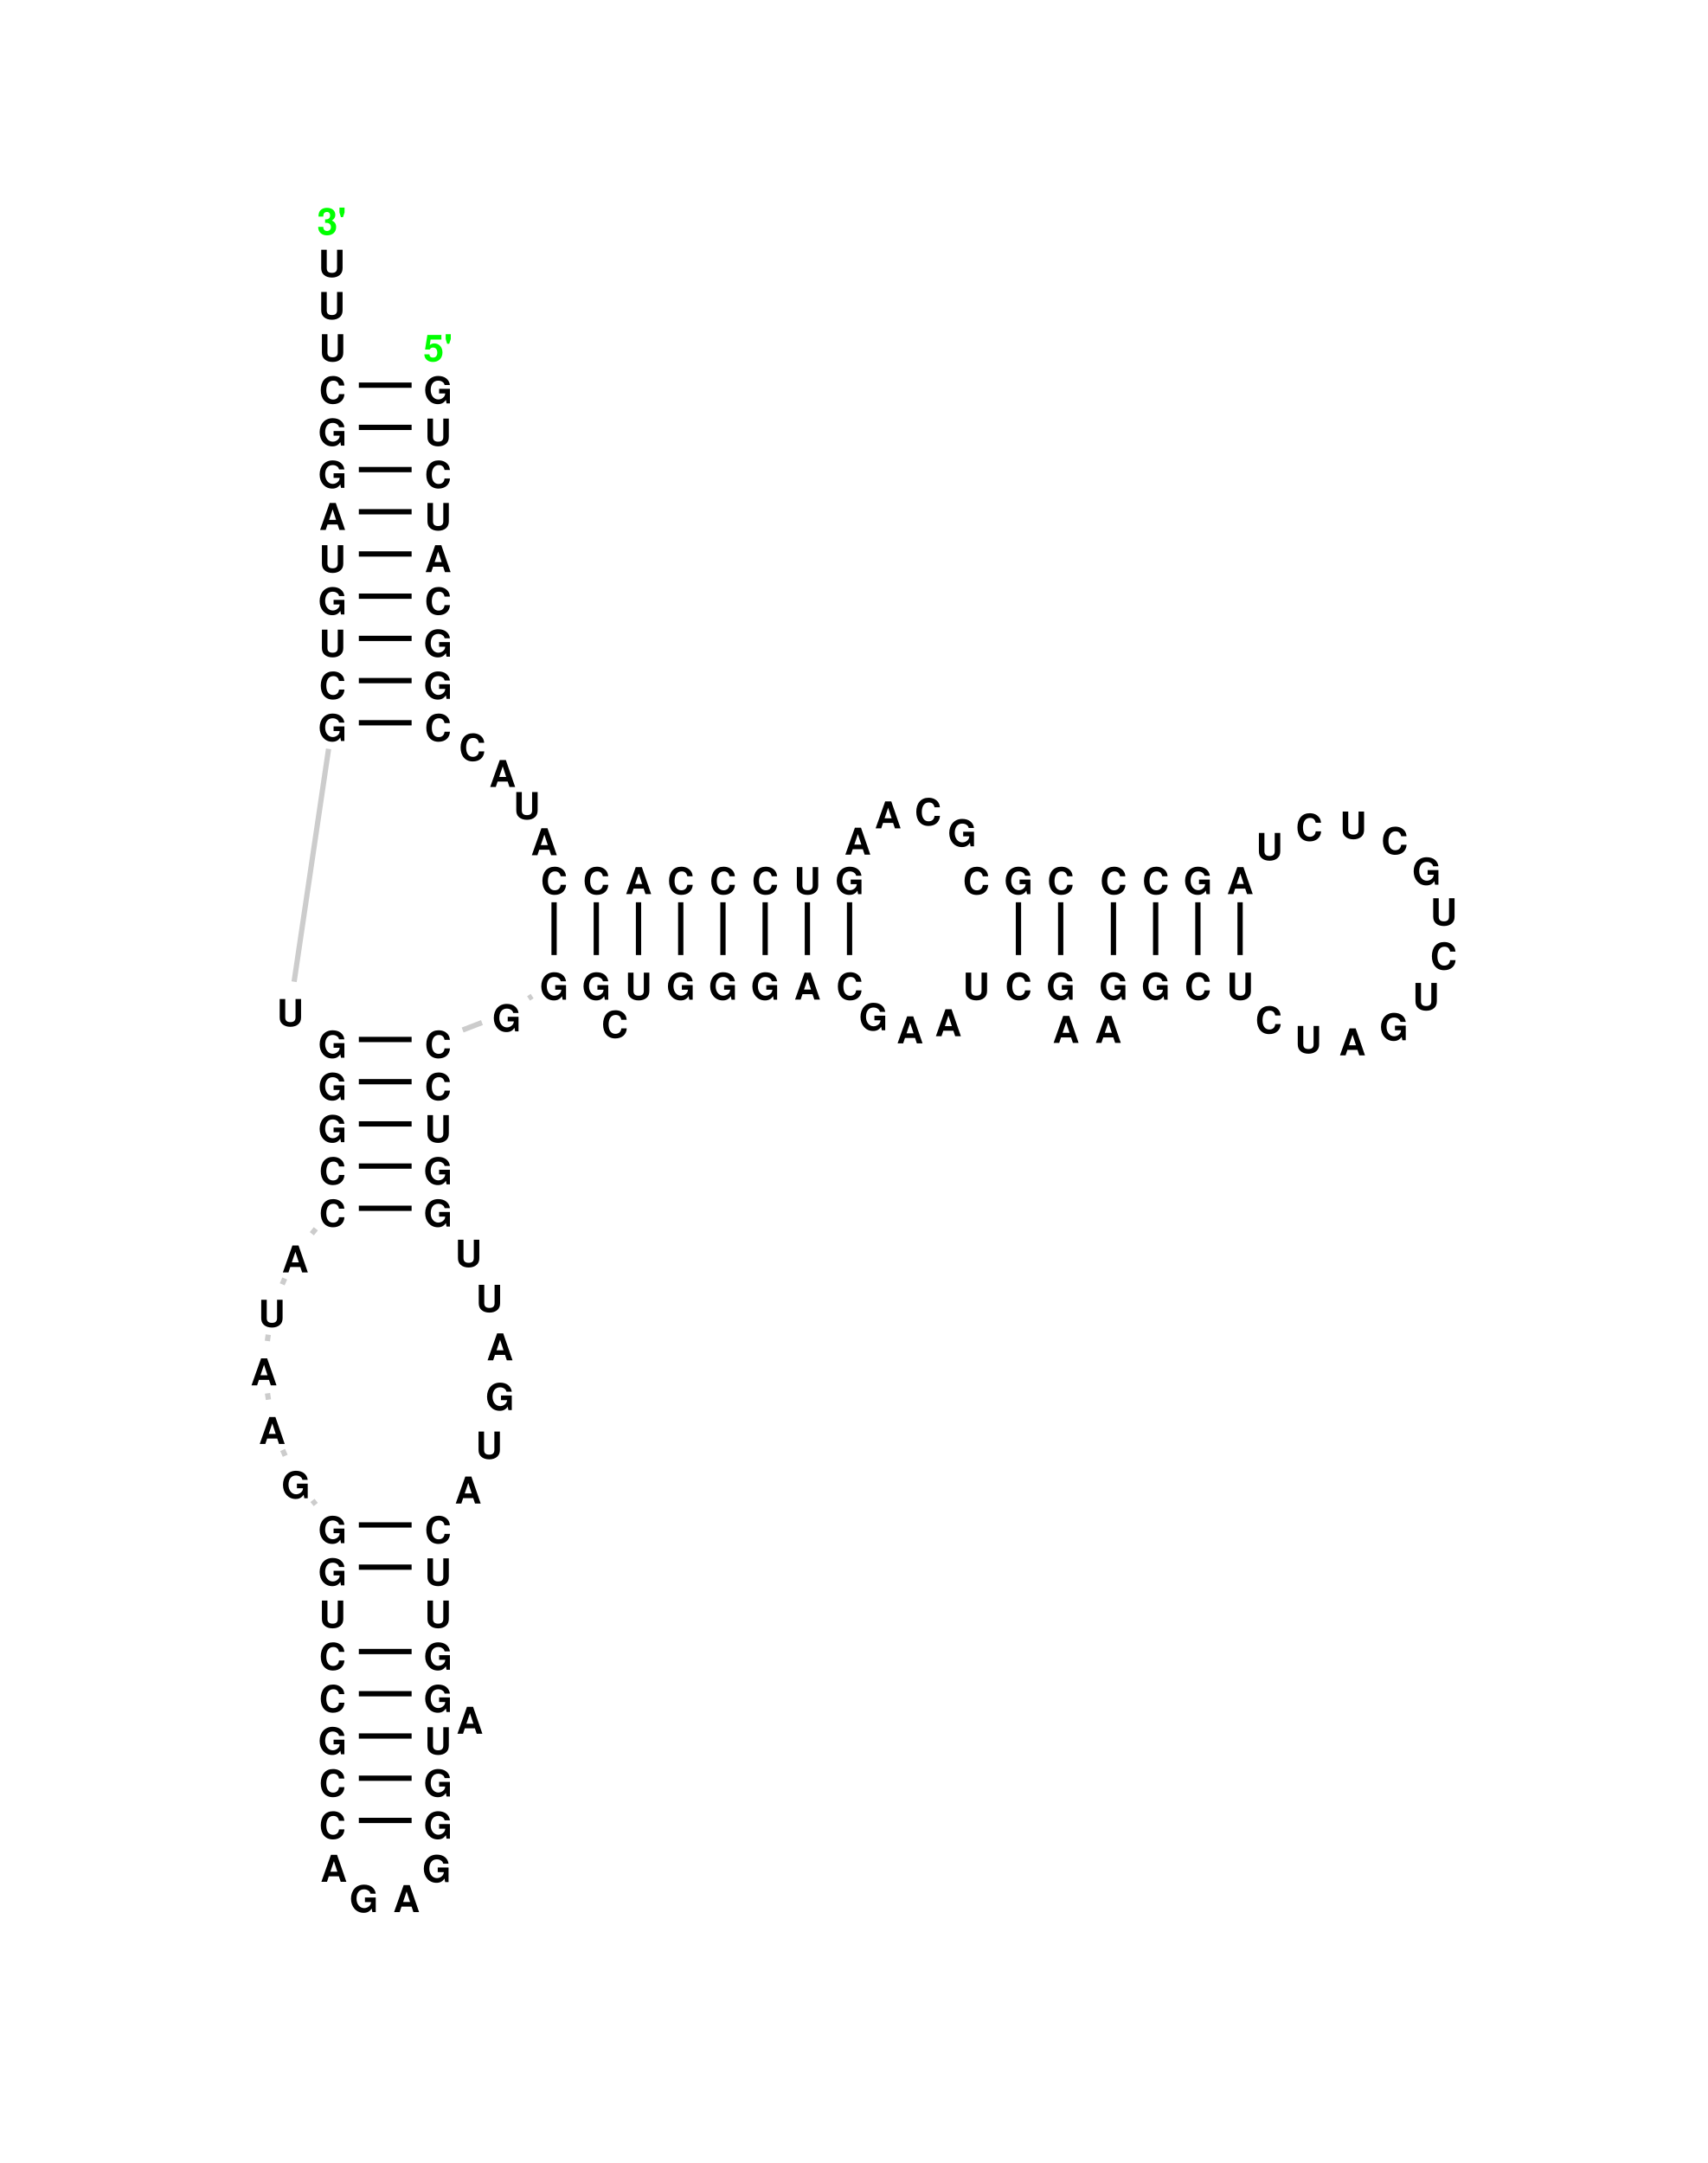
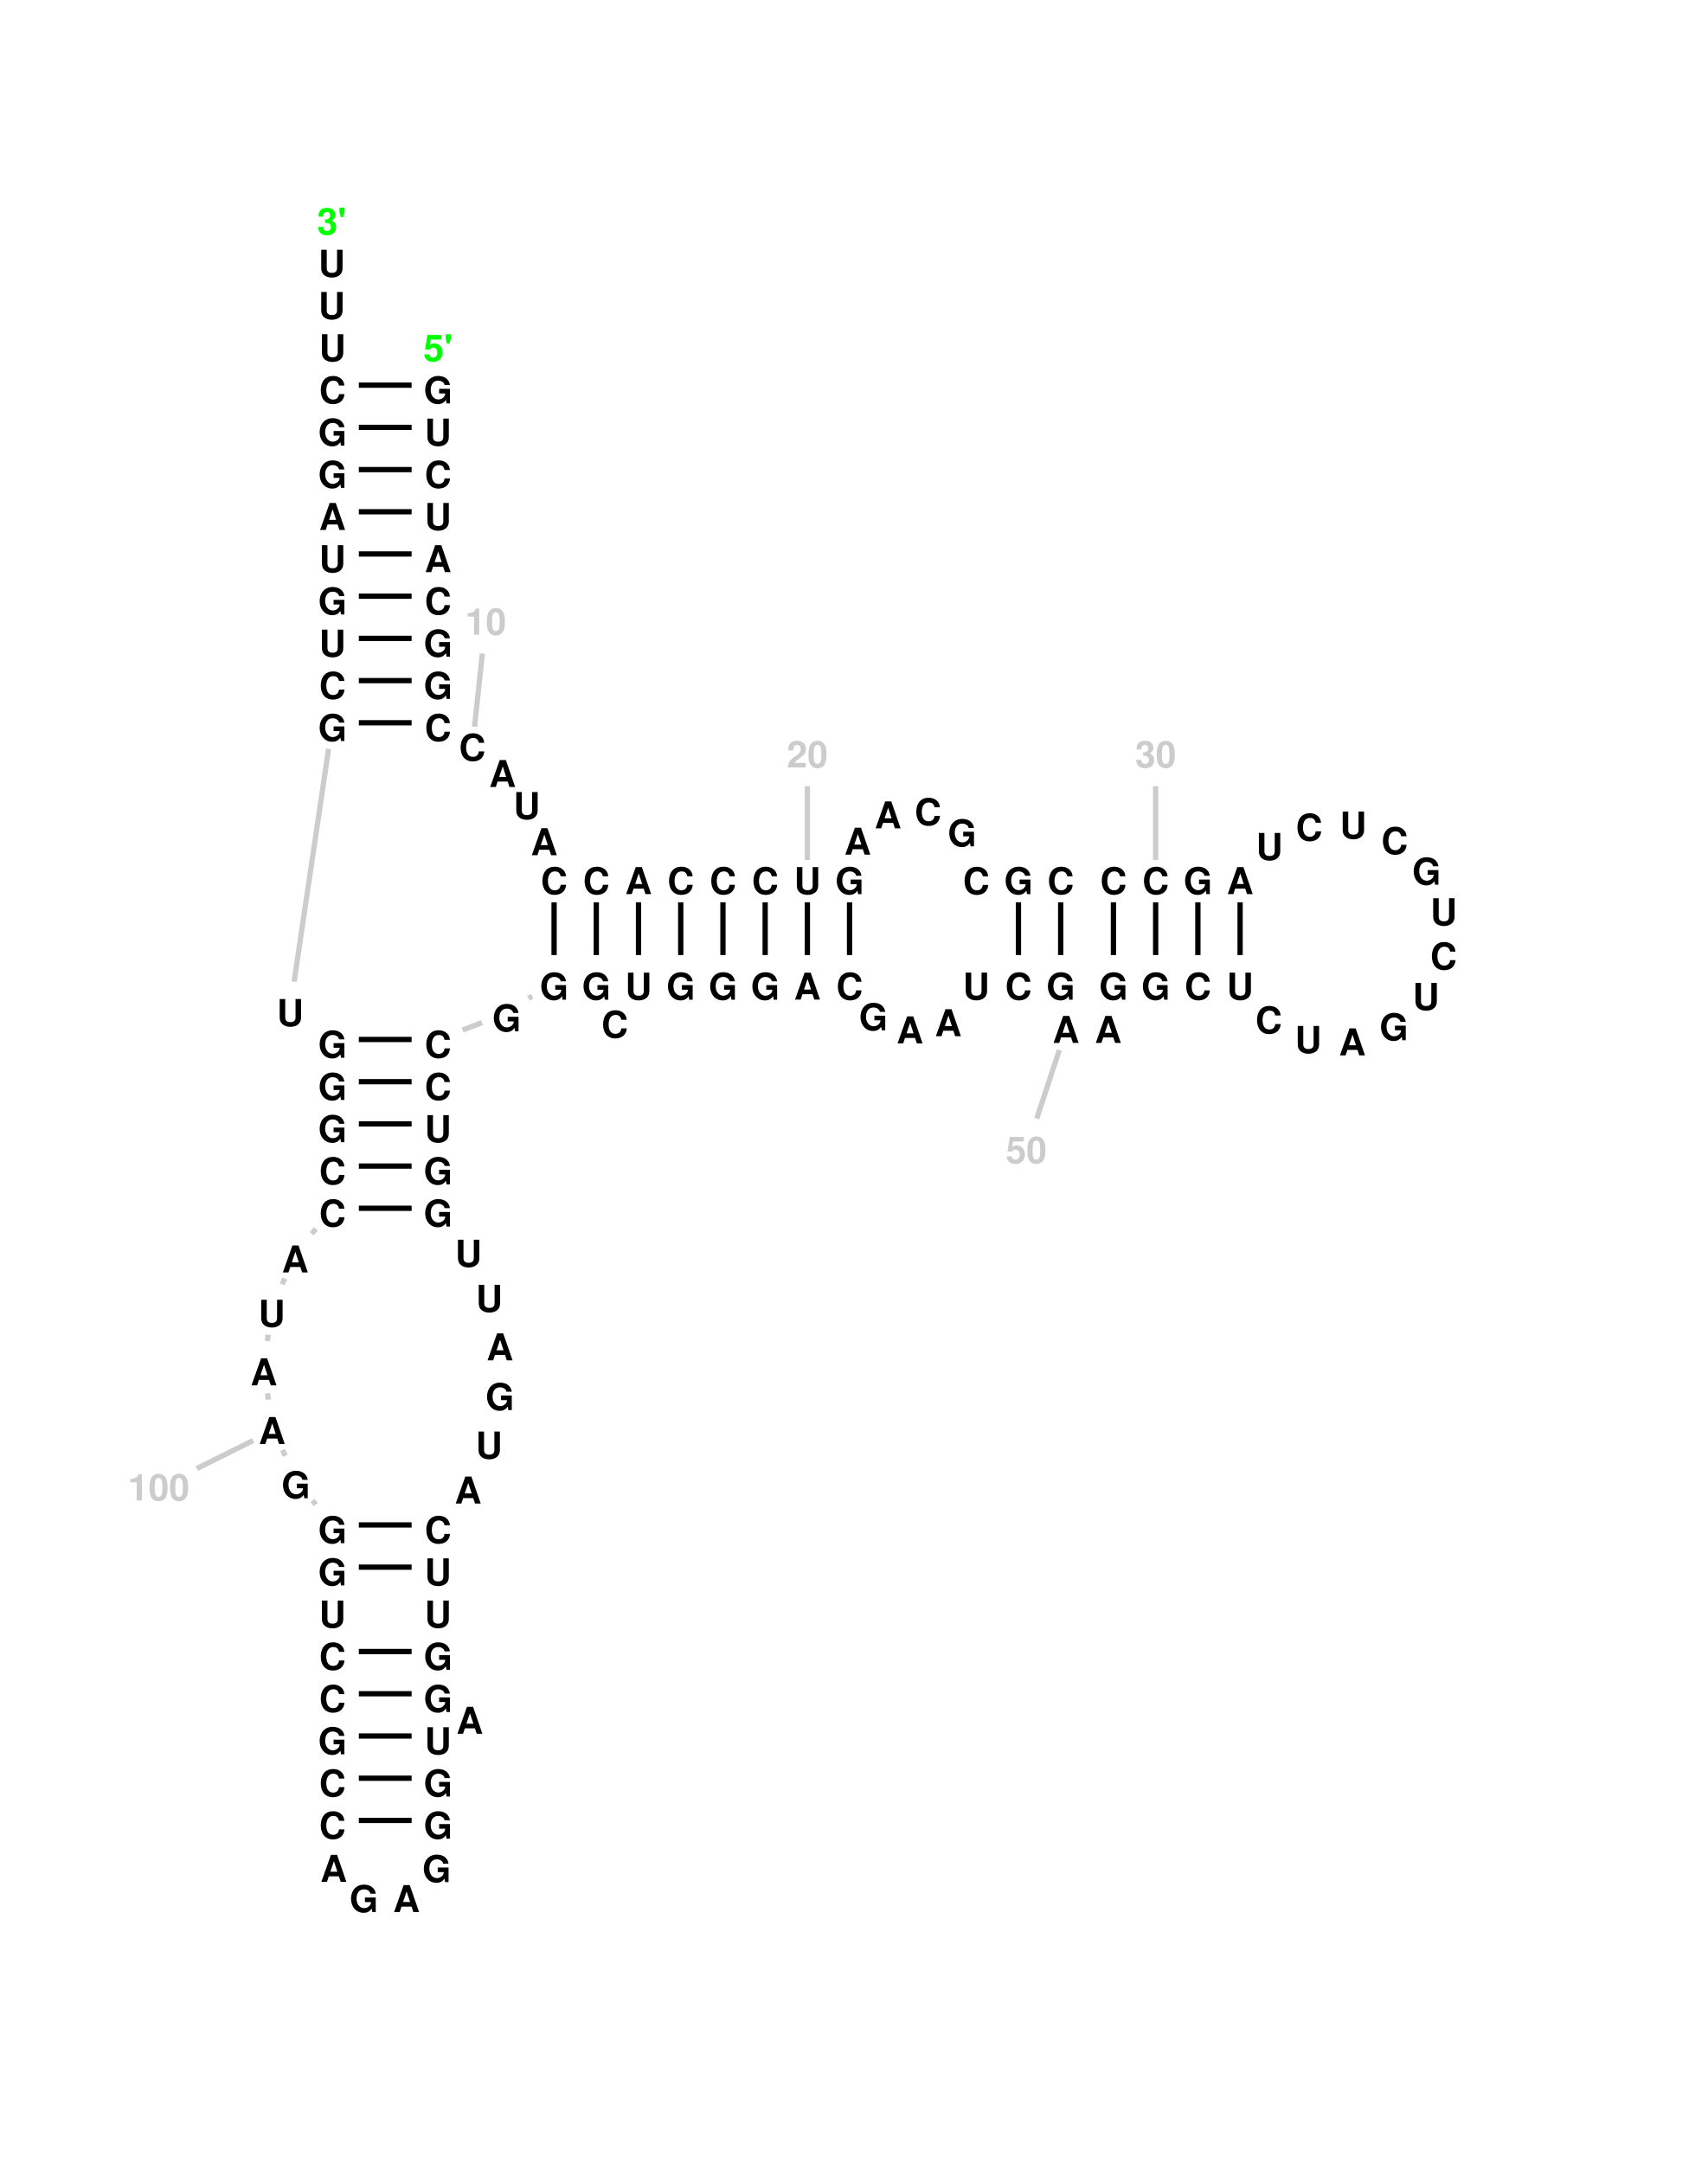
<svg xmlns="http://www.w3.org/2000/svg" width="323.59" height="409.914" style="font-size: 7px; font-weight: bold; font-family: Helvetica; ">
  <g>
    <style type="text/css">


text.red {fill: rgb(255, 0, 0); }
text.green {fill: rgb(0, 255, 0); }
text.blue {fill: rgb(0, 0, 255); }
text.black {fill: rgb(0, 0, 0); }
text.gray {fill: rgb(204, 204, 204); }
text.brown {fill: rgb(211.65, 104.55, 30.6); }
text {fill: rgb(0, 0, 0); text-anchor: middle; dominant-baseline: middle; }
circle.red {stroke: rgb(255, 0, 0); fill: none; }
circle.green {stroke: rgb(0, 255, 0); fill: none; }
circle.blue {stroke: rgb(0, 0, 255); fill: none; }
circle.black {stroke: rgb(0, 0, 0); fill: none; }
circle.gray {stroke: rgb(204, 204, 204); fill: none; }
circle.brown {stroke: rgb(211.65, 104.55, 30.6); fill: none; }
circle {stroke: rgb(0, 0, 0); }
line.red {stroke: rgb(255, 0, 0); }
line.green {stroke: rgb(0, 255, 0); }
line.blue {stroke: rgb(0, 0, 255); }
line.black {stroke: rgb(0, 0, 0); }
line.gray {stroke: rgb(204, 204, 204); }
line.brown {stroke: rgb(211.65, 104.55, 30.6); }
line {stroke: rgb(0, 0, 0); }
+ text.numbering-label {fill: rgb(204, 204, 204);}
+ line.numbering-line {stroke: rgb(204, 204, 204);}
+ 
+ 
</style>
  </g>
  <g>
    <text x="83" y="65.996" class="green">5'</text>
  </g>
  <g>
    <text x="83" y="73.994" class="black">G</text>
  </g>
  <g>
    <line x1="78" y1="72.994" x2="68" y2="72.994" class="black" />
  </g>
  <g>
    <text x="83" y="81.994" class="black">U</text>
  </g>
  <g>
    <line x1="78" y1="80.994" x2="68" y2="80.994" class="black" />
  </g>
  <g>
    <text x="83" y="89.994" class="black">C</text>
  </g>
  <g>
    <line x1="78" y1="88.994" x2="68" y2="88.994" class="black" />
  </g>
  <g>
    <text x="83" y="97.984" class="black">U</text>
  </g>
  <g>
    <line x1="78" y1="96.984" x2="68" y2="96.984" class="black" />
  </g>
  <g>
    <text x="83" y="105.984" class="black">A</text>
  </g>
  <g>
    <line x1="78" y1="104.984" x2="68" y2="104.984" class="black" />
  </g>
  <g>
    <text x="83" y="113.984" class="black">C</text>
  </g>
  <g>
    <line x1="78" y1="112.984" x2="68" y2="112.984" class="black" />
  </g>
  <g>
    <text x="83" y="121.984" class="black">G</text>
  </g>
  <g>
    <line x1="78" y1="120.984" x2="68" y2="120.984" class="black" />
  </g>
  <g>
    <text x="83" y="129.984" class="black">G</text>
  </g>
  <g>
    <line x1="78" y1="128.984" x2="68" y2="128.984" class="black" />
  </g>
  <g>
    <text x="83" y="137.974" class="black">C</text>
  </g>
  <g>
    <line x1="78" y1="136.974" x2="68" y2="136.974" class="black" />
  </g>
  <g>
+     <text x="92.054" y="117.845" class="numbering-label">10</text>
+   </g>
+   <g>
+     <line x1="89.926" y1="137.728" x2="91.412" y2="123.844" class="numbering-line" />
+   </g>
+   <g>
    <text x="89.5" y="141.704" class="black">C</text>
  </g>
  <g>
    <text x="95.23" y="146.704" class="black">A</text>
  </g>
  <g>
    <text x="99.83" y="152.764" class="black">U</text>
  </g>
  <g>
    <text x="103.12" y="159.624" class="black">A</text>
  </g>
  <g>
    <text x="105" y="166.994" class="black">C</text>
  </g>
  <g>
    <line x1="105" y1="170.994" x2="105" y2="180.994" class="black" />
  </g>
  <g>
    <text x="113" y="166.994" class="black">C</text>
  </g>
  <g>
    <line x1="113" y1="170.994" x2="113" y2="180.994" class="black" />
  </g>
  <g>
    <text x="121" y="166.994" class="black">A</text>
  </g>
  <g>
    <line x1="121" y1="170.994" x2="121" y2="180.994" class="black" />
  </g>
  <g>
    <text x="129" y="166.994" class="black">C</text>
  </g>
  <g>
    <line x1="129" y1="170.994" x2="129" y2="180.994" class="black" />
  </g>
  <g>
    <text x="137" y="166.994" class="black">C</text>
  </g>
  <g>
    <line x1="137" y1="170.994" x2="137" y2="180.994" class="black" />
  </g>
  <g>
    <text x="145" y="166.994" class="black">C</text>
  </g>
  <g>
    <line x1="145" y1="170.994" x2="145" y2="180.994" class="black" />
  </g>
  <g>
+     <text x="153" y="142.999" class="numbering-label">20</text>
+   </g>
+   <g>
+     <line x1="153" y1="162.995" x2="153" y2="148.998" class="numbering-line" />
+   </g>
+   <g>
    <text x="153" y="166.994" class="black">U</text>
  </g>
  <g>
    <line x1="153" y1="170.994" x2="153" y2="180.994" class="black" />
  </g>
  <g>
    <text x="160.99" y="166.994" class="black">G</text>
  </g>
  <g>
    <line x1="160.99" y1="170.994" x2="160.99" y2="180.994" class="black" />
  </g>
  <g>
    <text x="162.53" y="159.524" class="black">A</text>
  </g>
  <g>
    <text x="168.27" y="154.534" class="black">A</text>
  </g>
  <g>
    <text x="175.85" y="153.924" class="black">C</text>
  </g>
  <g>
    <text x="182.31" y="157.934" class="black">G</text>
  </g>
  <g>
    <text x="185" y="167.004" class="black">C</text>
  </g>
  <g>
    <text x="193" y="166.994" class="black">G</text>
  </g>
  <g>
    <line x1="193" y1="170.994" x2="193" y2="180.994" class="black" />
  </g>
  <g>
    <text x="201" y="166.994" class="black">C</text>
  </g>
  <g>
    <line x1="201" y1="170.994" x2="201" y2="180.994" class="black" />
  </g>
  <g>
    <text x="211" y="166.994" class="black">C</text>
  </g>
  <g>
    <line x1="211" y1="170.994" x2="211" y2="180.994" class="black" />
  </g>
  <g>
+     <text x="219" y="142.999" class="numbering-label">30</text>
+   </g>
+   <g>
+     <line x1="219" y1="162.995" x2="219" y2="148.998" class="numbering-line" />
+   </g>
+   <g>
    <text x="219" y="166.994" class="black">C</text>
  </g>
  <g>
    <line x1="219" y1="170.994" x2="219" y2="180.994" class="black" />
  </g>
  <g>
    <text x="227" y="166.994" class="black">G</text>
  </g>
  <g>
    <line x1="227" y1="170.994" x2="227" y2="180.994" class="black" />
  </g>
  <g>
    <text x="235" y="166.994" class="black">A</text>
  </g>
  <g>
    <line x1="235" y1="170.994" x2="235" y2="180.994" class="black" />
  </g>
  <g>
    <text x="240.56" y="160.514" class="black">U</text>
  </g>
  <g>
    <text x="248.08" y="156.854" class="black">C</text>
  </g>
  <g>
    <text x="256.44" y="156.464" class="black">U</text>
  </g>
  <g>
    <text x="264.28" y="159.404" class="black">C</text>
  </g>
  <g>
    <text x="270.32" y="165.194" class="black">G</text>
  </g>
  <g>
    <text x="273.59" y="172.894" class="black">U</text>
  </g>
  <g>
    <text x="273.56" y="181.264" class="black">C</text>
  </g>
  <g>
    <text x="270.23" y="188.944" class="black">U</text>
  </g>
  <g>
    <text x="264.13" y="194.684" class="black">G</text>
  </g>
  <g>
    <text x="256.27" y="197.554" class="black">A</text>
  </g>
  <g>
    <text x="247.92" y="197.094" class="black">U</text>
  </g>
  <g>
    <text x="240.42" y="193.374" class="black">C</text>
  </g>
  <g>
    <text x="235" y="186.994" class="black">U</text>
  </g>
  <g>
    <text x="227" y="186.994" class="black">C</text>
  </g>
  <g>
    <text x="219" y="186.994" class="black">G</text>
  </g>
  <g>
    <text x="211" y="186.994" class="black">G</text>
  </g>
  <g>
    <text x="210" y="195.194" class="black">A</text>
  </g>
  <g>
+     <text x="194.487" y="217.983" class="numbering-label">50</text>
+   </g>
+   <g>
+     <line x1="200.748" y1="198.992" x2="196.465" y2="211.984" class="numbering-line" />
+   </g>
+   <g>
    <text x="202" y="195.194" class="black">A</text>
  </g>
  <g>
    <text x="201" y="186.994" class="black">G</text>
  </g>
  <g>
    <text x="193" y="186.994" class="black">C</text>
  </g>
  <g>
    <text x="185" y="186.984" class="black">U</text>
  </g>
  <g>
    <text x="179.69" y="193.924" class="black">A</text>
  </g>
  <g>
    <text x="172.43" y="195.284" class="black">A</text>
  </g>
  <g>
    <text x="165.49" y="192.784" class="black">G</text>
  </g>
  <g>
    <text x="160.99" y="186.994" class="black">C</text>
  </g>
  <g>
    <text x="153" y="186.994" class="black">A</text>
  </g>
  <g>
    <text x="145" y="186.994" class="black">G</text>
  </g>
  <g>
    <text x="137" y="186.994" class="black">G</text>
  </g>
  <g>
    <text x="129" y="186.994" class="black">G</text>
  </g>
  <g>
    <text x="121" y="186.994" class="black">U</text>
  </g>
  <g>
    <text x="116.5" y="194.194" class="black">C</text>
  </g>
  <g>
    <text x="113" y="186.994" class="black">G</text>
  </g>
  <g>
    <text x="105" y="186.994" class="black">G</text>
  </g>
  <g>
    <text x="96" y="192.994" class="black">G</text>
  </g>
  <g>
    <text x="83" y="197.994" class="black">C</text>
  </g>
  <g>
    <line x1="78" y1="196.994" x2="68" y2="196.994" class="black" />
  </g>
  <g>
    <text x="83" y="205.994" class="black">C</text>
  </g>
  <g>
    <line x1="78" y1="204.994" x2="68" y2="204.994" class="black" />
  </g>
  <g>
    <text x="83" y="213.994" class="black">U</text>
  </g>
  <g>
    <line x1="78" y1="212.994" x2="68" y2="212.994" class="black" />
  </g>
  <g>
    <text x="83" y="221.984" class="black">G</text>
  </g>
  <g>
    <line x1="78" y1="220.984" x2="68" y2="220.984" class="black" />
  </g>
  <g>
    <text x="83" y="229.984" class="black">G</text>
  </g>
  <g>
    <line x1="78" y1="228.984" x2="68" y2="228.984" class="black" />
  </g>
  <g>
    <text x="88.78" y="237.604" class="black">U</text>
  </g>
  <g>
    <text x="92.72" y="246.154" class="black">U</text>
  </g>
  <g>
    <text x="94.73" y="255.354" class="black">A</text>
  </g>
  <g>
    <text x="94.72" y="264.764" class="black">G</text>
  </g>
  <g>
    <text x="92.68" y="273.964" class="black">U</text>
  </g>
  <g>
    <text x="88.7" y="282.494" class="black">A</text>
  </g>
  <g>
    <text x="83" y="289.994" class="black">C</text>
  </g>
  <g>
    <line x1="78" y1="288.994" x2="68" y2="288.994" class="black" />
  </g>
  <g>
    <text x="83" y="297.994" class="black">U</text>
  </g>
  <g>
    <line x1="78" y1="296.994" x2="68" y2="296.994" class="black" />
  </g>
  <g>
    <text x="83" y="305.994" class="black">U</text>
  </g>
  <g>
    <text x="83" y="313.984" class="black">G</text>
  </g>
  <g>
    <line x1="78" y1="312.984" x2="68" y2="312.984" class="black" />
  </g>
  <g>
    <text x="83" y="321.984" class="black">G</text>
  </g>
  <g>
    <line x1="78" y1="320.984" x2="68" y2="320.984" class="black" />
  </g>
  <g>
    <text x="89.02" y="326.124" class="black">A</text>
  </g>
  <g>
    <text x="83" y="329.994" class="black">U</text>
  </g>
  <g>
    <line x1="78" y1="328.994" x2="68" y2="328.994" class="black" />
  </g>
  <g>
    <text x="83" y="337.994" class="black">G</text>
  </g>
  <g>
    <line x1="78" y1="336.994" x2="68" y2="336.994" class="black" />
  </g>
  <g>
    <text x="83" y="345.994" class="black">G</text>
  </g>
  <g>
    <line x1="78" y1="344.994" x2="68" y2="344.994" class="black" />
  </g>
  <g>
    <text x="82.74" y="354.214" class="black">G</text>
  </g>
  <g>
    <text x="77.02" y="359.914" class="black">A</text>
  </g>
  <g>
    <text x="68.94" y="359.904" class="black">G</text>
  </g>
  <g>
    <text x="63.24" y="354.174" class="black">A</text>
  </g>
  <g>
    <text x="63" y="345.994" class="black">C</text>
  </g>
  <g>
    <text x="63" y="337.994" class="black">C</text>
  </g>
  <g>
    <text x="63" y="329.994" class="black">G</text>
  </g>
  <g>
    <text x="63" y="321.984" class="black">C</text>
  </g>
  <g>
    <text x="63" y="313.984" class="black">C</text>
  </g>
  <g>
    <text x="63" y="305.994" class="black">U</text>
  </g>
  <g>
    <text x="63" y="297.994" class="black">G</text>
  </g>
  <g>
    <text x="63" y="289.994" class="black">G</text>
  </g>
  <g>
    <text x="56.05" y="281.474" class="black">G</text>
  </g>
  <g>
+     <text x="30.081" y="281.901" class="numbering-label">100</text>
+   </g>
+   <g>
+     <line x1="47.98" y1="272.987" x2="37.279" y2="278.316" class="numbering-line" />
+   </g>
+   <g>
    <text x="51.56" y="271.204" class="black">A</text>
  </g>
  <g>
    <text x="50" y="260.094" class="black">A</text>
  </g>
  <g>
    <text x="51.5" y="248.984" class="black">U</text>
  </g>
  <g>
    <text x="55.94" y="238.694" class="black">A</text>
  </g>
  <g>
    <text x="63" y="229.984" class="black">C</text>
  </g>
  <g>
    <text x="63" y="221.984" class="black">C</text>
  </g>
  <g>
    <text x="63" y="213.994" class="black">G</text>
  </g>
  <g>
    <text x="63" y="205.994" class="black">G</text>
  </g>
  <g>
    <text x="63" y="197.994" class="black">G</text>
  </g>
  <g>
    <text x="55" y="191.994" class="black">U</text>
  </g>
  <g>
    <text x="63" y="137.974" class="black">G</text>
  </g>
  <g>
    <text x="63" y="129.984" class="black">C</text>
  </g>
  <g>
    <text x="63" y="121.984" class="black">U</text>
  </g>
  <g>
    <text x="63" y="113.984" class="black">G</text>
  </g>
  <g>
    <text x="63" y="105.984" class="black">U</text>
  </g>
  <g>
    <text x="63" y="97.984" class="black">A</text>
  </g>
  <g>
    <text x="63" y="89.994" class="black">G</text>
  </g>
  <g>
    <text x="63" y="81.994" class="black">G</text>
  </g>
  <g>
    <text x="63" y="73.994" class="black">C</text>
  </g>
  <g>
    <text x="63" y="65.996" class="black">U</text>
  </g>
  <g>
    <text x="62.868" y="57.998" class="black">U</text>
  </g>
  <g>
    <text x="62.868" y="50" class="black">U</text>
  </g>
  <g>
    <text x="62.868" y="42.002" class="green">3'</text>
  </g>
  <g>
    <line x1="100.84" y1="188.768" x2="100.16" y2="189.221" class="gray" />
  </g>
  <g>
    <line x1="91.333" y1="193.789" x2="87.667" y2="195.199" class="gray" />
  </g>
  <g>
    <line x1="59.84" y1="285.12" x2="59.211" y2="284.349" class="gray" />
  </g>
  <g>
    <line x1="54.047" y1="275.893" x2="53.563" y2="274.786" class="gray" />
  </g>
  <g>
    <line x1="50.865" y1="265.253" x2="50.695" y2="264.046" class="gray" />
  </g>
  <g>
    <line x1="50.669" y1="254.139" x2="50.831" y2="252.939" class="gray" />
  </g>
  <g>
    <line x1="53.481" y1="243.393" x2="53.959" y2="242.285" class="gray" />
  </g>
  <g>
    <line x1="59.088" y1="233.81" x2="59.852" y2="232.869" class="gray" />
  </g>
  <g>
    <line x1="55.733" y1="186.048" x2="62.267" y2="141.92" class="gray" />
  </g>
</svg>
